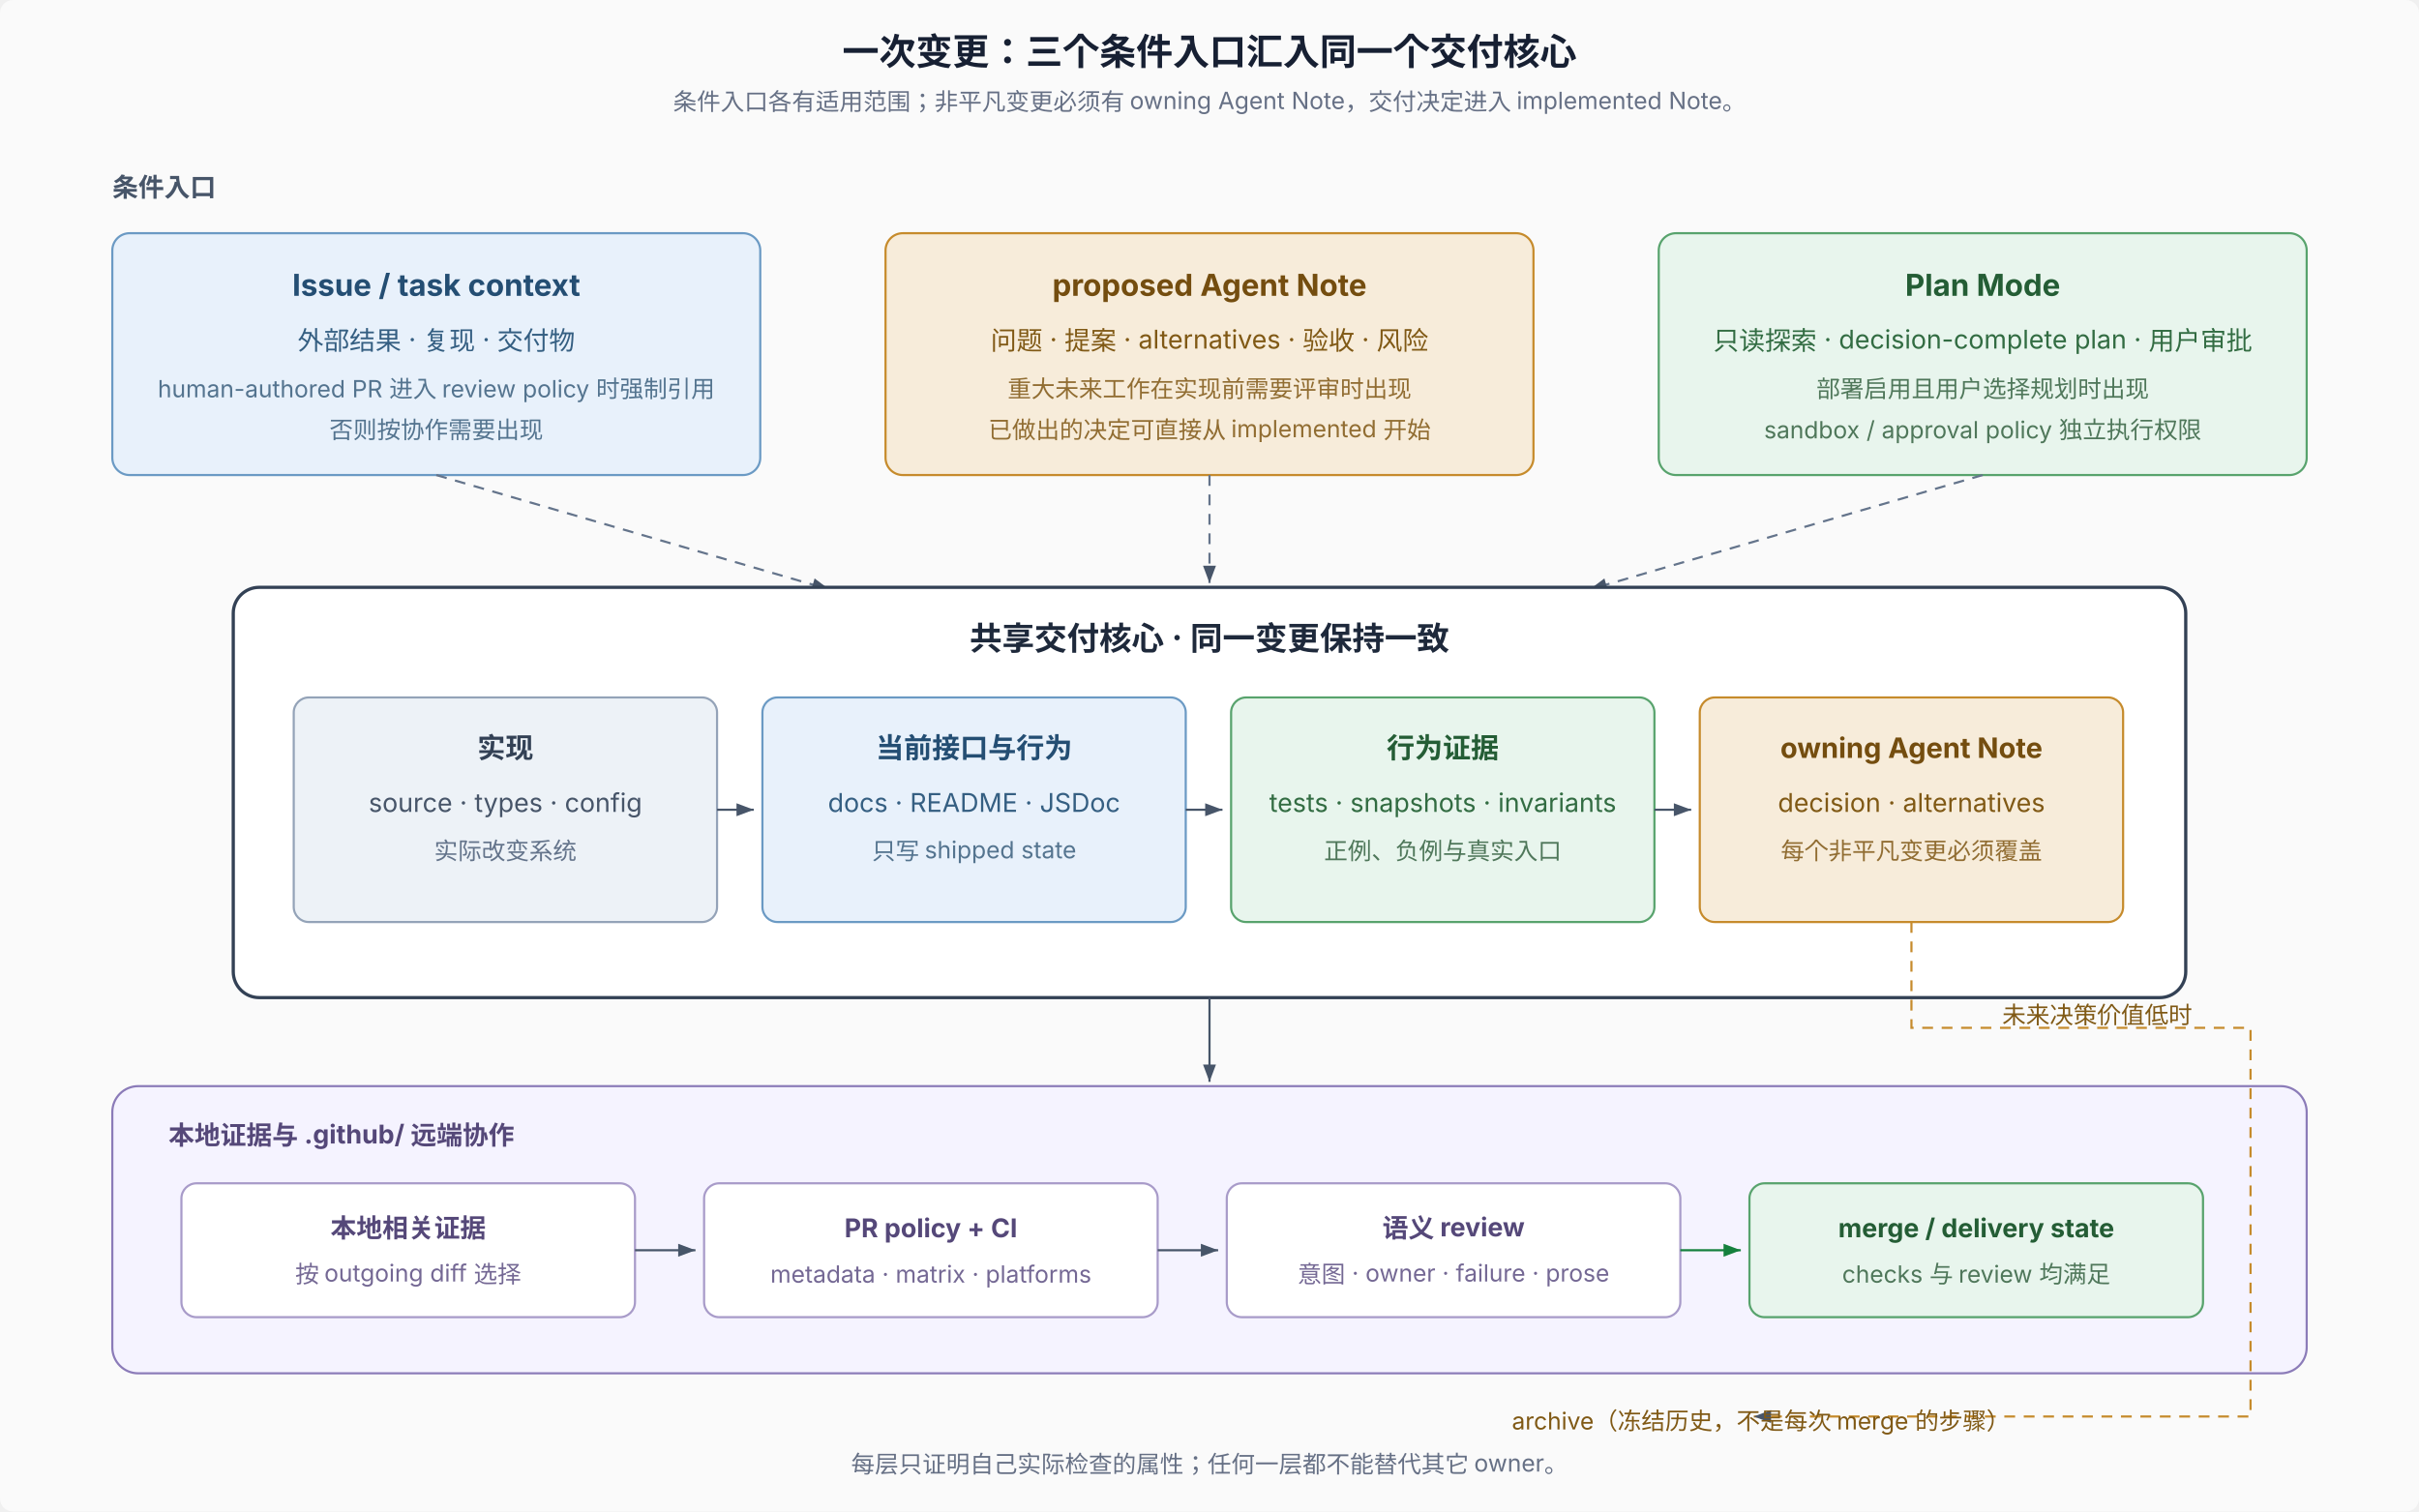
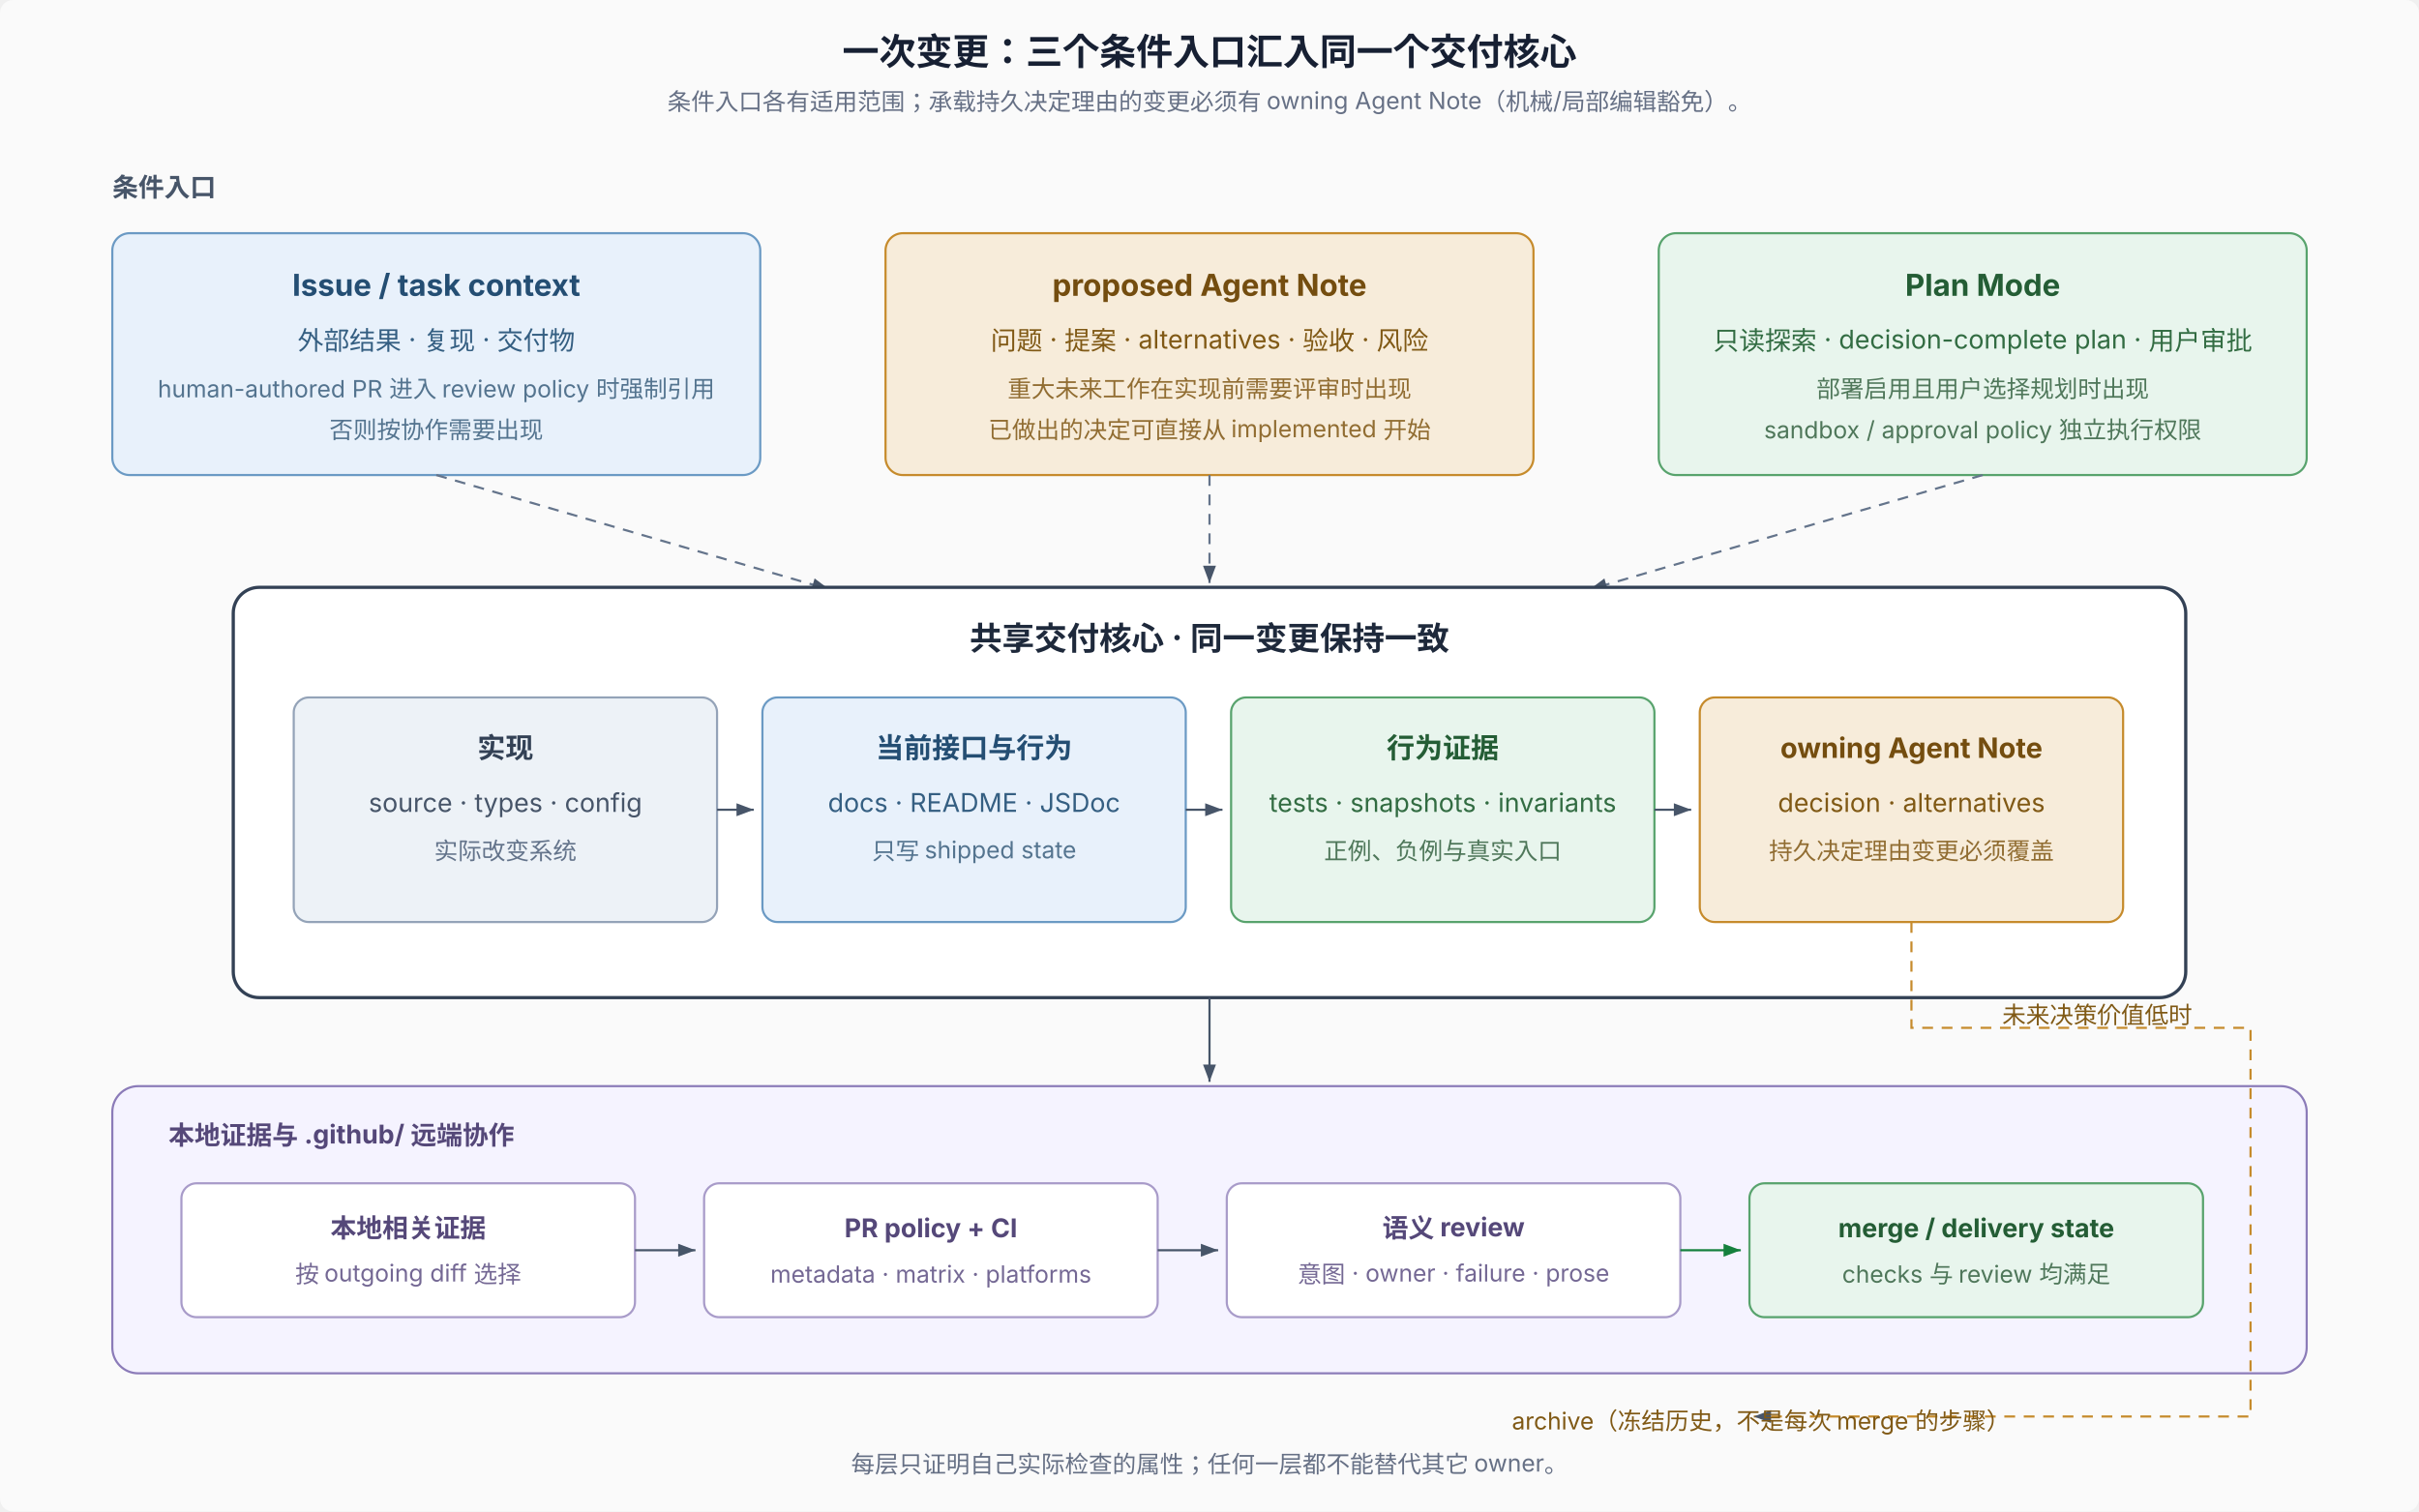
<svg xmlns="http://www.w3.org/2000/svg" width="1120" height="700" viewBox="0 0 1120 700" role="img" aria-labelledby="title desc" font-family="system-ui, -apple-system, 'PingFang SC', 'Noto Sans SC', sans-serif" font-size="12">
  <defs>
    <marker id="arrow" markerWidth="8" markerHeight="6" refX="8" refY="3" orient="auto">
      <path d="M0,0 L8,3 L0,6 Z" fill="#475569" />
    </marker>
    <marker id="arrow-green" markerWidth="8" markerHeight="6" refX="8" refY="3" orient="auto">
      <path d="M0,0 L8,3 L0,6 Z" fill="#15803d" />
    </marker>
  </defs>
  <rect width="1120" height="700" rx="6" fill="#fafafa" />
  <text x="560" y="30" text-anchor="middle" font-size="17" font-weight="700" fill="#172033">一次变更：三个条件入口汇入同一个交付核心</text>
-   <text x="560" y="51" text-anchor="middle" font-size="11" fill="#667085">条件入口各有适用范围；非平凡变更必须有 owning Agent Note，交付决定进入 implemented Note。</text>
+   <text x="560" y="51" text-anchor="middle" font-size="11" fill="#667085">条件入口各有适用范围；承载持久决定理由的变更必须有 owning Agent Note（机械/局部编辑豁免）。</text>
  <text x="52" y="91" font-size="12" font-weight="700" fill="#475569">条件入口</text>
  <rect x="52" y="108" width="300" height="112" rx="8" fill="#e8f1fb" stroke="#6b9ac4" />
  <text x="202" y="137" text-anchor="middle" font-size="14" font-weight="700" fill="#244e73">Issue / task context</text>
  <text x="202" y="162" text-anchor="middle" fill="#355f82">外部结果 · 复现 · 交付物</text>
  <text x="202" y="184" text-anchor="middle" font-size="11" fill="#54748f">human-authored PR 进入 review policy 时强制引用</text>
  <text x="202" y="203" text-anchor="middle" font-size="11" fill="#54748f">否则按协作需要出现</text>
  <rect x="410" y="108" width="300" height="112" rx="8" fill="#f7ecda" stroke="#c68b2c" />
  <text x="560" y="137" text-anchor="middle" font-size="14" font-weight="700" fill="#744d0f">proposed Agent Note</text>
  <text x="560" y="162" text-anchor="middle" fill="#805915">问题 · 提案 · alternatives · 验收 · 风险</text>
  <text x="560" y="184" text-anchor="middle" font-size="11" fill="#916d32">重大未来工作在实现前需要评审时出现</text>
  <text x="560" y="203" text-anchor="middle" font-size="11" fill="#916d32">已做出的决定可直接从 implemented 开始</text>
  <rect x="768" y="108" width="300" height="112" rx="8" fill="#e8f5ed" stroke="#58a36d" />
  <text x="918" y="137" text-anchor="middle" font-size="14" font-weight="700" fill="#245d35">Plan Mode</text>
  <text x="918" y="162" text-anchor="middle" fill="#326c42">只读探索 · decision-complete plan · 用户审批</text>
  <text x="918" y="184" text-anchor="middle" font-size="11" fill="#4f775a">部署启用且用户选择规划时出现</text>
  <text x="918" y="203" text-anchor="middle" font-size="11" fill="#4f775a">sandbox / approval policy 独立执行权限</text>
  <line x1="202" y1="220" x2="384" y2="273" stroke="#64748b" stroke-dasharray="5 4" marker-end="url(#arrow)" />
  <line x1="560" y1="220" x2="560" y2="270" stroke="#64748b" stroke-dasharray="5 4" marker-end="url(#arrow)" />
  <line x1="918" y1="220" x2="736" y2="273" stroke="#64748b" stroke-dasharray="5 4" marker-end="url(#arrow)" />
  <rect x="108" y="272" width="904" height="190" rx="12" fill="#fff" stroke="#334155" stroke-width="1.5" />
  <text x="560" y="301" text-anchor="middle" font-size="15" font-weight="700" fill="#1e293b">共享交付核心 · 同一变更保持一致</text>
  <rect x="136" y="323" width="196" height="104" rx="7" fill="#edf2f7" stroke="#94a3b8" />
  <text x="234" y="351" text-anchor="middle" font-size="13" font-weight="700" fill="#334155">实现</text>
  <text x="234" y="376" text-anchor="middle" fill="#475569">source · types · config</text>
  <text x="234" y="398" text-anchor="middle" font-size="11" fill="#64748b">实际改变系统</text>
  <rect x="353" y="323" width="196" height="104" rx="7" fill="#e8f1fb" stroke="#6b9ac4" />
  <text x="451" y="351" text-anchor="middle" font-size="13" font-weight="700" fill="#244e73">当前接口与行为</text>
  <text x="451" y="376" text-anchor="middle" fill="#355f82">docs · README · JSDoc</text>
  <text x="451" y="398" text-anchor="middle" font-size="11" fill="#54748f">只写 shipped state</text>
  <rect x="570" y="323" width="196" height="104" rx="7" fill="#e8f5ed" stroke="#58a36d" />
  <text x="668" y="351" text-anchor="middle" font-size="13" font-weight="700" fill="#245d35">行为证据</text>
  <text x="668" y="376" text-anchor="middle" fill="#326c42">tests · snapshots · invariants</text>
  <text x="668" y="398" text-anchor="middle" font-size="11" fill="#4f775a">正例、负例与真实入口</text>
  <rect x="787" y="323" width="196" height="104" rx="7" fill="#f7ecda" stroke="#c68b2c" />
  <text x="885" y="351" text-anchor="middle" font-size="13" font-weight="700" fill="#744d0f">owning Agent Note</text>
  <text x="885" y="376" text-anchor="middle" fill="#805915">decision · alternatives</text>
-   <text x="885" y="398" text-anchor="middle" font-size="11" fill="#916d32">每个非平凡变更必须覆盖</text>
+   <text x="885" y="398" text-anchor="middle" font-size="11" fill="#916d32">持久决定理由变更必须覆盖</text>
  <line x1="332" y1="375" x2="349" y2="375" stroke="#475569" marker-end="url(#arrow)" />
  <line x1="549" y1="375" x2="566" y2="375" stroke="#475569" marker-end="url(#arrow)" />
  <line x1="766" y1="375" x2="783" y2="375" stroke="#475569" marker-end="url(#arrow)" />
  <line x1="560" y1="462" x2="560" y2="501" stroke="#475569" marker-end="url(#arrow)" />
  <rect x="52" y="503" width="1016" height="133" rx="12" fill="#f5f3ff" stroke="#8b7bb8" />
  <text x="78" y="530" font-size="12" font-weight="700" fill="#554879">本地证据与 .github/ 远端协作</text>
  <rect x="84" y="548" width="210" height="62" rx="7" fill="#fff" stroke="#a89bc9" />
  <text x="189" y="573" text-anchor="middle" font-weight="700" fill="#554879">本地相关证据</text>
  <text x="189" y="594" text-anchor="middle" font-size="11" fill="#746894">按 outgoing diff 选择</text>
  <rect x="326" y="548" width="210" height="62" rx="7" fill="#fff" stroke="#a89bc9" />
  <text x="431" y="573" text-anchor="middle" font-weight="700" fill="#554879">PR policy + CI</text>
  <text x="431" y="594" text-anchor="middle" font-size="11" fill="#746894">metadata · matrix · platforms</text>
  <rect x="568" y="548" width="210" height="62" rx="7" fill="#fff" stroke="#a89bc9" />
  <text x="673" y="573" text-anchor="middle" font-weight="700" fill="#554879">语义 review</text>
  <text x="673" y="594" text-anchor="middle" font-size="11" fill="#746894">意图 · owner · failure · prose</text>
  <rect x="810" y="548" width="210" height="62" rx="7" fill="#e8f5ed" stroke="#58a36d" />
  <text x="915" y="573" text-anchor="middle" font-weight="700" fill="#245d35">merge / delivery state</text>
  <text x="915" y="594" text-anchor="middle" font-size="11" fill="#4f775a">checks 与 review 均满足</text>
  <line x1="294" y1="579" x2="322" y2="579" stroke="#475569" marker-end="url(#arrow)" />
  <line x1="536" y1="579" x2="564" y2="579" stroke="#475569" marker-end="url(#arrow)" />
  <line x1="778" y1="579" x2="806" y2="579" stroke="#15803d" marker-end="url(#arrow-green)" />
  <path d="M885 427 L885 476 L1042 476 L1042 656 L812 656" fill="none" stroke="#c68b2c" stroke-dasharray="5 4" marker-end="url(#arrow)" />
  <text x="927" y="474" font-size="11" fill="#805915">未来决策价值低时</text>
  <text x="700" y="662" font-size="11" fill="#805915">archive（冻结历史，不是每次 merge 的步骤）</text>
  <text x="560" y="682" text-anchor="middle" font-size="11" fill="#667085">每层只证明自己实际检查的属性；任何一层都不能替代其它 owner。</text>
</svg>
